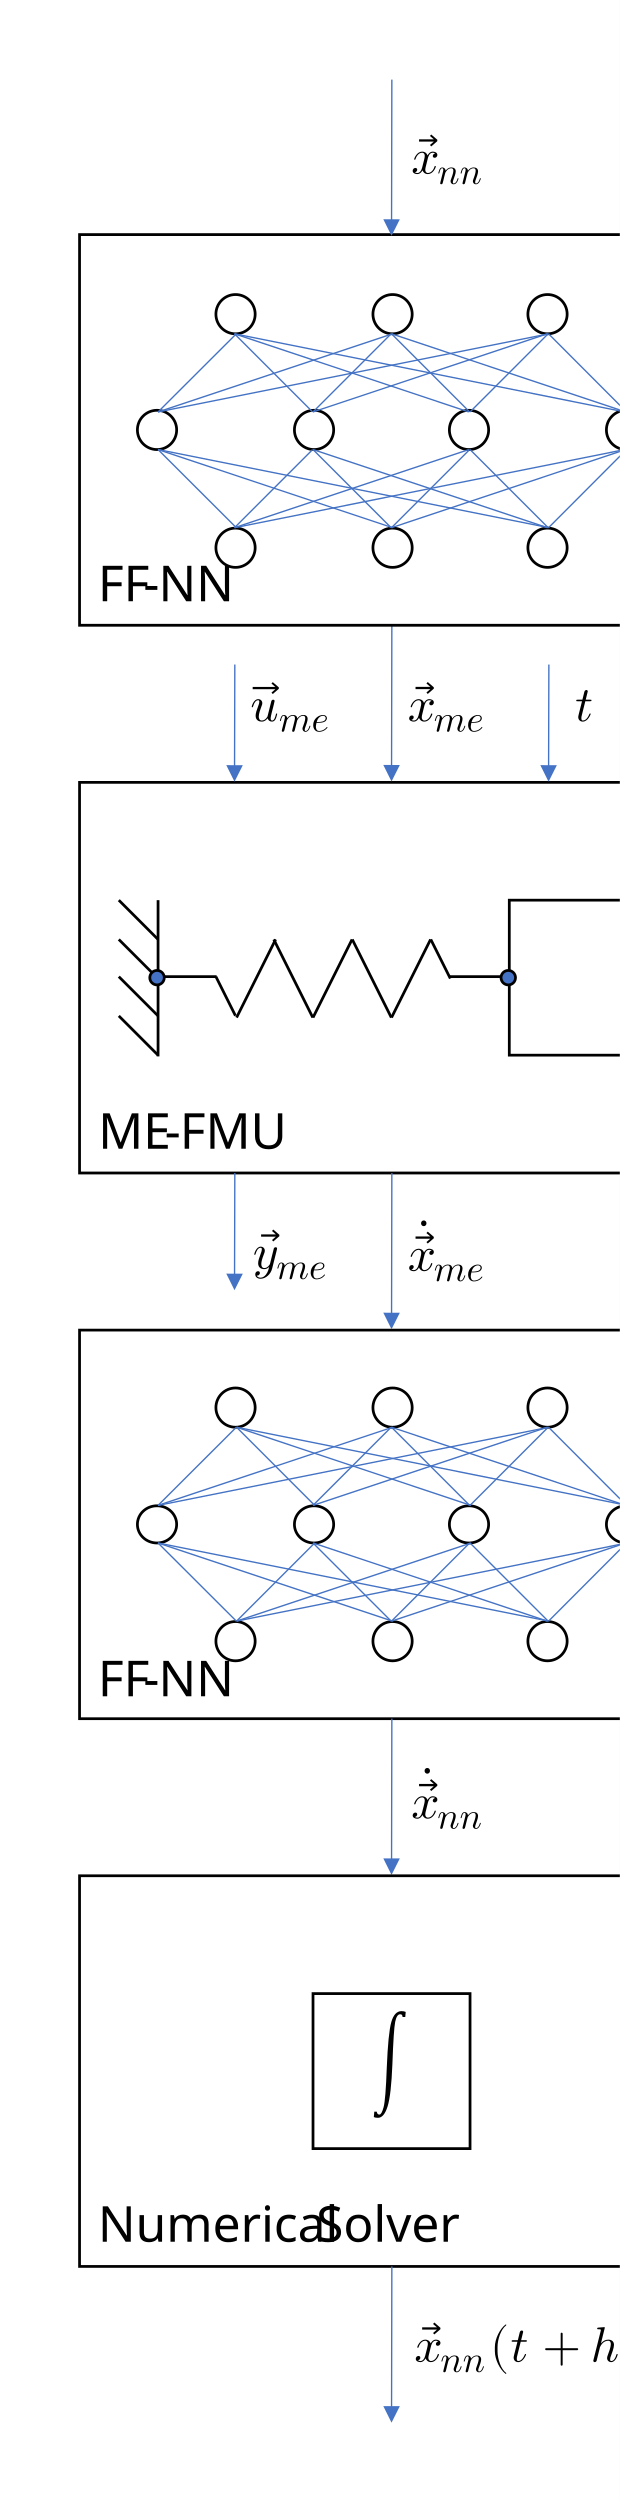
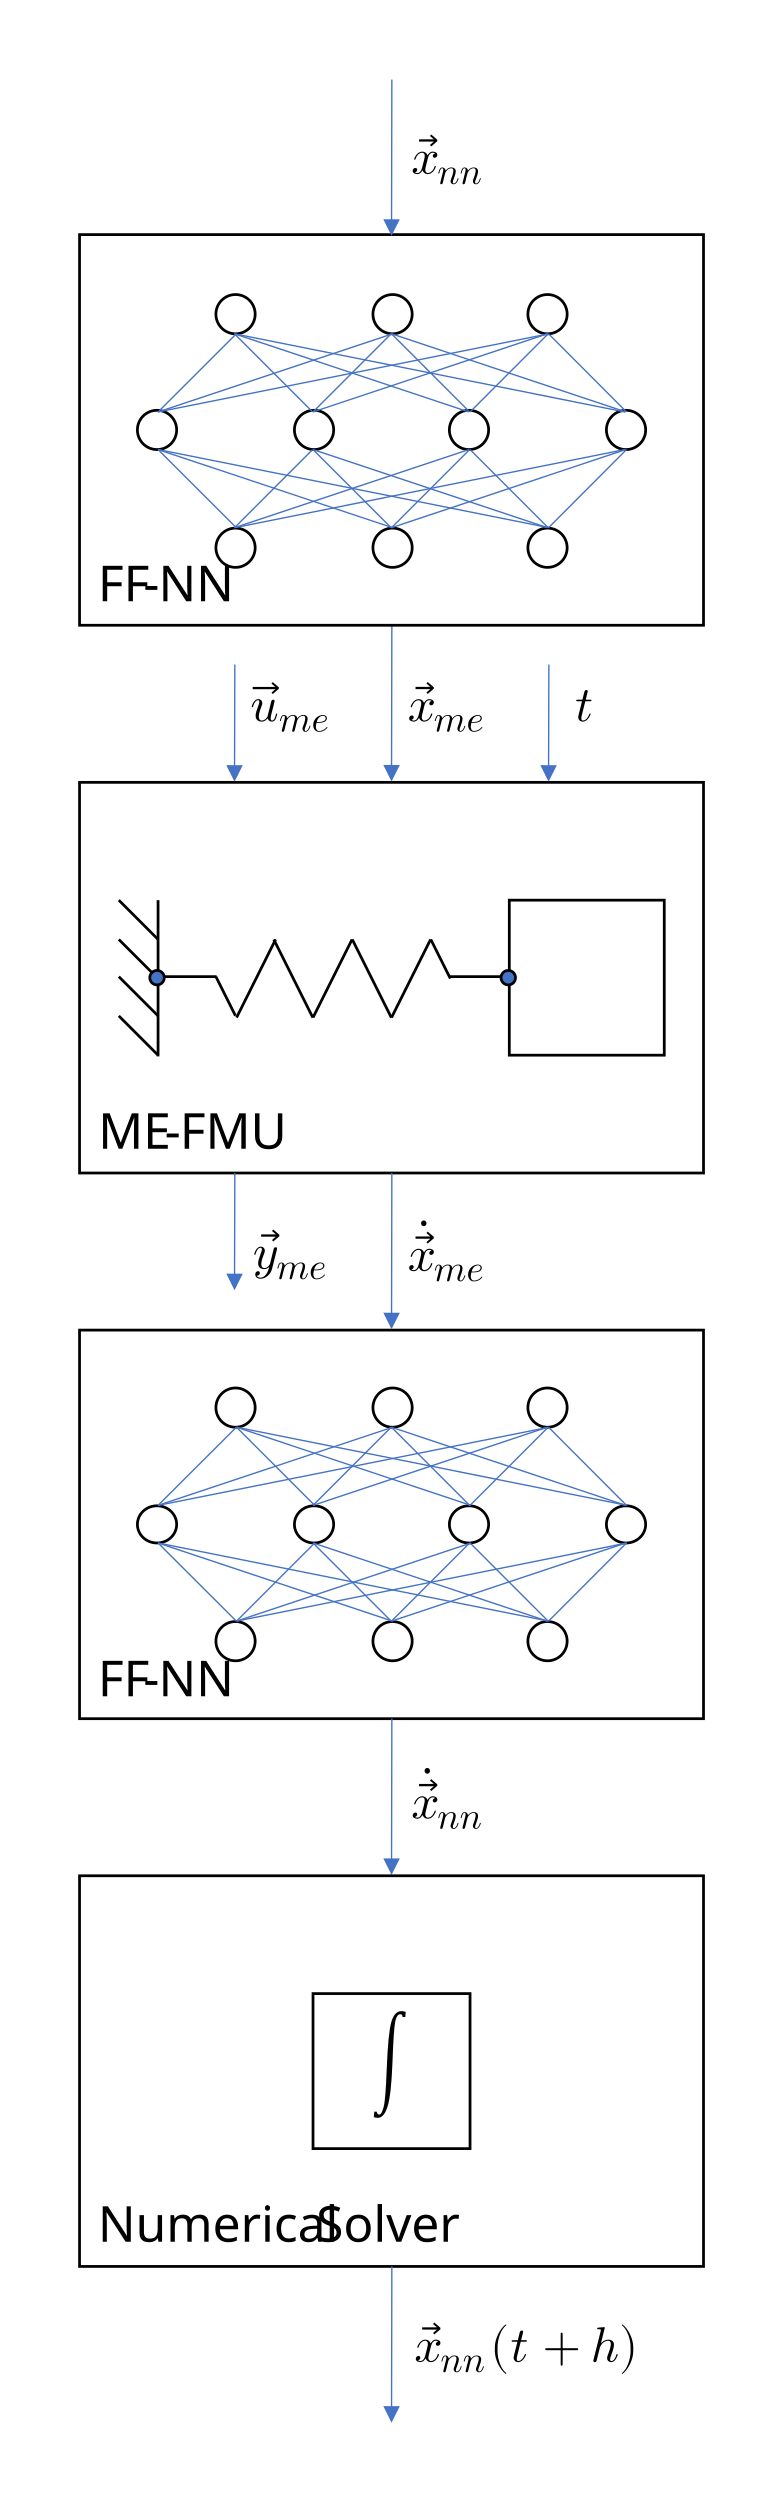
- <svg xmlns="http://www.w3.org/2000/svg" width="300" height="1210" overflow="hidden">
+ <svg xmlns="http://www.w3.org/2000/svg" width="378" height="1210" overflow="hidden">
  <defs>
    <clipPath id="clip0">
      <rect x="0" y="0" width="378" height="1210" />
    </clipPath>
  </defs>
  <g clip-path="url(#clip0)">
    <rect x="0" y="0" width="378" height="1210.5" fill="#FFFFFF" />
    <rect x="38.5" y="378.657" width="302" height="189.078" stroke="#000000" stroke-width="1.333" stroke-miterlimit="8" fill="#FFFFFF" />
    <text font-family="Calibri,Calibri_MSFontService,sans-serif" font-weight="400" font-size="24" transform="matrix(1 0 0 1.00041 47.55 556)">ME<tspan font-size="24" x="32.167" y="0">-</tspan>
      <tspan font-size="24" x="39.5" y="0">FMU</tspan>
    </text>
    <path d="M76.5 472.695 104.847 472.695" stroke="#000000" stroke-width="1.333" stroke-miterlimit="8" fill="none" fill-rule="evenodd" />
    <path d="M104.5 472.695 113.949 491.601" stroke="#000000" stroke-width="1.333" stroke-miterlimit="8" fill="none" fill-rule="evenodd" />
    <path d="M76.5 435.68 76.5 511.302" stroke="#000000" stroke-width="1.333" stroke-miterlimit="8" fill="none" fill-rule="evenodd" />
    <path d="M57.5 435.68 76.398 454.586" stroke="#000000" stroke-width="1.333" stroke-miterlimit="8" fill="none" fill-rule="evenodd" />
    <rect x="246.5" y="435.68" width="75" height="75.031" stroke="#000000" stroke-width="1.333" stroke-miterlimit="8" fill="#FFFFFF" />
    <path d="M57.5 454.688 76.398 473.593" stroke="#000000" stroke-width="1.333" stroke-miterlimit="8" fill="none" fill-rule="evenodd" />
    <path d="M57.5 472.695 76.398 491.601" stroke="#000000" stroke-width="1.333" stroke-miterlimit="8" fill="none" fill-rule="evenodd" />
    <path d="M57.5 491.703 76.398 510.609" stroke="#000000" stroke-width="1.333" stroke-miterlimit="8" fill="none" fill-rule="evenodd" />
    <path d="M217.5 472.695 245.846 472.695" stroke="#000000" stroke-width="1.333" stroke-miterlimit="8" fill="none" fill-rule="evenodd" />
    <path d="M217.949 473.593 208.5 454.688" stroke="#000000" stroke-width="1.333" stroke-miterlimit="8" fill="none" fill-rule="evenodd" />
    <path d="M0 0 18.898 37.795" stroke="#000000" stroke-width="1.333" stroke-miterlimit="8" fill="none" fill-rule="evenodd" transform="matrix(-1 0 0 1.00041 133.398 454.688)" />
    <path d="M132.5 454.688 151.398 492.499" stroke="#000000" stroke-width="1.333" stroke-miterlimit="8" fill="none" fill-rule="evenodd" />
    <path d="M0 0 18.898 37.795" stroke="#000000" stroke-width="1.333" stroke-miterlimit="8" fill="none" fill-rule="evenodd" transform="matrix(-1 0 0 1.00041 170.398 454.688)" />
    <path d="M170.5 454.688 189.398 492.499" stroke="#000000" stroke-width="1.333" stroke-miterlimit="8" fill="none" fill-rule="evenodd" />
    <path d="M0 0 18.898 37.795" stroke="#000000" stroke-width="1.333" stroke-miterlimit="8" fill="none" fill-rule="evenodd" transform="matrix(-1 0 0 1.00041 208.398 454.688)" />
    <path d="M72.5 473.196C72.5 471.262 74.067 469.694 76 469.694 77.933 469.694 79.5 471.262 79.5 473.196 79.5 475.129 77.933 476.697 76 476.697 74.067 476.697 72.5 475.129 72.5 473.196Z" stroke="#000000" stroke-width="1.333" stroke-miterlimit="8" fill="#4472C4" fill-rule="evenodd" />
    <path d="M242.5 473.196C242.5 471.262 244.067 469.694 246 469.694 247.933 469.694 249.5 471.262 249.5 473.196 249.5 475.129 247.933 476.697 246 476.697 244.067 476.697 242.5 475.129 242.5 473.196Z" stroke="#000000" stroke-width="1.333" stroke-miterlimit="8" fill="#4472C4" fill-rule="evenodd" />
    <rect x="38.5" y="643.766" width="302" height="188.078" stroke="#000000" stroke-width="1.333" stroke-miterlimit="8" fill="#FFFFFF" />
    <text font-family="Calibri,Calibri_MSFontService,sans-serif" font-weight="400" font-size="24" transform="matrix(1 0 0 1.00041 47.3953 821)">FF<tspan font-size="24" x="22" y="0">-</tspan>
      <tspan font-size="24" x="29.333" y="0">NN</tspan>
    </text>
    <path d="M180.5 681.282C180.5 676.033 184.753 671.778 190 671.778 195.247 671.778 199.5 676.033 199.5 681.282 199.5 686.53 195.247 690.786 190 690.786 184.753 690.786 180.5 686.53 180.5 681.282Z" stroke="#000000" stroke-width="1.333" stroke-miterlimit="8" fill="#FFFFFF" fill-rule="evenodd" />
    <path d="M255.5 681.282C255.5 676.033 259.753 671.778 265 671.778 270.247 671.778 274.5 676.033 274.5 681.282 274.5 686.53 270.247 690.786 265 690.786 259.753 690.786 255.5 686.53 255.5 681.282Z" stroke="#000000" stroke-width="1.333" stroke-miterlimit="8" fill="#FFFFFF" fill-rule="evenodd" />
    <path d="M104.5 681.282C104.5 676.033 108.753 671.778 114 671.778 119.247 671.778 123.5 676.033 123.5 681.282 123.5 686.53 119.247 690.786 114 690.786 108.753 690.786 104.5 686.53 104.5 681.282Z" stroke="#000000" stroke-width="1.333" stroke-miterlimit="8" fill="#FFFFFF" fill-rule="evenodd" />
    <path d="M142.5 737.805C142.5 732.832 146.753 728.801 152 728.801 157.247 728.801 161.5 732.832 161.5 737.805 161.5 742.778 157.247 746.809 152 746.809 146.753 746.809 142.5 742.778 142.5 737.805Z" stroke="#000000" stroke-width="1.333" stroke-miterlimit="8" fill="#FFFFFF" fill-rule="evenodd" />
    <path d="M217.5 737.805C217.5 732.832 221.753 728.801 227 728.801 232.247 728.801 236.5 732.832 236.5 737.805 236.5 742.778 232.247 746.809 227 746.809 221.753 746.809 217.5 742.778 217.5 737.805Z" stroke="#000000" stroke-width="1.333" stroke-miterlimit="8" fill="#FFFFFF" fill-rule="evenodd" />
    <path d="M104.5 794.328C104.5 789.079 108.753 784.824 114 784.824 119.247 784.824 123.5 789.079 123.5 794.328 123.5 799.577 119.247 803.832 114 803.832 108.753 803.832 104.5 799.577 104.5 794.328Z" stroke="#000000" stroke-width="1.333" stroke-miterlimit="8" fill="#FFFFFF" fill-rule="evenodd" />
    <path d="M180.5 794.328C180.5 789.079 184.753 784.824 190 784.824 195.247 784.824 199.5 789.079 199.5 794.328 199.5 799.577 195.247 803.832 190 803.832 184.753 803.832 180.5 799.577 180.5 794.328Z" stroke="#000000" stroke-width="1.333" stroke-miterlimit="8" fill="#FFFFFF" fill-rule="evenodd" />
    <path d="M255.5 794.328C255.5 789.079 259.753 784.824 265 784.824 270.247 784.824 274.5 789.079 274.5 794.328 274.5 799.577 270.247 803.832 265 803.832 259.753 803.832 255.5 799.577 255.5 794.328Z" stroke="#000000" stroke-width="1.333" stroke-miterlimit="8" fill="#FFFFFF" fill-rule="evenodd" />
    <path d="M114.5 690.786 152.295 728.596" stroke="#4472C4" stroke-width="0.667" stroke-miterlimit="8" fill="none" fill-rule="evenodd" />
    <path d="M0 0 37.795 37.795" stroke="#4472C4" stroke-width="0.667" stroke-miterlimit="8" fill="none" fill-rule="evenodd" transform="matrix(-1 0 0 1.00041 189.295 690.786)" />
    <path d="M0 0 37.795 37.795" stroke="#4472C4" stroke-width="0.667" stroke-miterlimit="8" fill="none" fill-rule="evenodd" transform="matrix(-1 0 0 1.00041 265.295 690.786)" />
    <path d="M293.5 737.805C293.5 732.832 297.753 728.801 303 728.801 308.247 728.801 312.5 732.832 312.5 737.805 312.5 742.778 308.247 746.809 303 746.809 297.753 746.809 293.5 742.778 293.5 737.805Z" stroke="#000000" stroke-width="1.333" stroke-miterlimit="8" fill="#FFFFFF" fill-rule="evenodd" />
    <path d="M66.5 737.805C66.5 732.832 70.753 728.801 76 728.801 81.247 728.801 85.5 732.832 85.5 737.805 85.5 742.778 81.247 746.809 76 746.809 70.753 746.809 66.5 742.778 66.5 737.805Z" stroke="#000000" stroke-width="1.333" stroke-miterlimit="8" fill="#FFFFFF" fill-rule="evenodd" />
    <path d="M189.5 690.786 227.295 728.596" stroke="#4472C4" stroke-width="0.667" stroke-miterlimit="8" fill="none" fill-rule="evenodd" />
    <path d="M265.5 690.786 303.218 728.596" stroke="#4472C4" stroke-width="0.667" stroke-miterlimit="8" fill="none" fill-rule="evenodd" />
    <path d="M0 0 37.718 37.795" stroke="#4472C4" stroke-width="0.667" stroke-miterlimit="8" fill="none" fill-rule="evenodd" transform="matrix(1 0 0 -1.00041 265.5 784.62)" />
    <path d="M265.295 784.62 227.5 746.809" stroke="#4472C4" stroke-width="0.667" stroke-miterlimit="8" fill="none" fill-rule="evenodd" />
    <path d="M0 0 37.873 37.795" stroke="#4472C4" stroke-width="0.667" stroke-miterlimit="8" fill="none" fill-rule="evenodd" transform="matrix(1 0 0 -1.00041 76.5001 728.596)" />
    <path d="M227.886 728.596 114.5 690.785" stroke="#4472C4" stroke-width="0.667" stroke-miterlimit="8" fill="none" fill-rule="evenodd" />
    <path d="M303.399 728.596 114.5 690.785" stroke="#4472C4" stroke-width="0.667" stroke-miterlimit="8" fill="none" fill-rule="evenodd" />
    <path d="M0 0 113.463 37.795" stroke="#4472C4" stroke-width="0.667" stroke-miterlimit="8" fill="none" fill-rule="evenodd" transform="matrix(-1 0 0 1.00041 189.963 690.786)" />
    <path d="M189.5 690.786 302.809 728.596" stroke="#4472C4" stroke-width="0.667" stroke-miterlimit="8" fill="none" fill-rule="evenodd" />
    <path d="M0 0 113.386 37.795" stroke="#4472C4" stroke-width="0.667" stroke-miterlimit="8" fill="none" fill-rule="evenodd" transform="matrix(-1 0 0 1.00041 264.886 690.786)" />
    <path d="M0 0 189.054 37.795" stroke="#4472C4" stroke-width="0.667" stroke-miterlimit="8" fill="none" fill-rule="evenodd" transform="matrix(-1 0 0 1.00041 265.554 690.786)" />
    <path d="M0 0 113.308 37.795" stroke="#4472C4" stroke-width="0.667" stroke-miterlimit="8" fill="none" fill-rule="evenodd" transform="matrix(1 0 0 -1.00041 189.5 784.62)" />
    <path d="M0 0 188.899 37.795" stroke="#4472C4" stroke-width="0.667" stroke-miterlimit="8" fill="none" fill-rule="evenodd" transform="matrix(1 0 0 -1.00041 114.5 784.62)" />
    <path d="M0 0 37.795 37.795" stroke="#4472C4" stroke-width="0.667" stroke-miterlimit="8" fill="none" fill-rule="evenodd" transform="matrix(1 0 0 -1.00041 189.5 784.62)" />
    <path d="M0 0 113.386 37.795" stroke="#4472C4" stroke-width="0.667" stroke-miterlimit="8" fill="none" fill-rule="evenodd" transform="matrix(1 0 0 -1.00041 114.5 784.62)" />
    <path d="M264.886 784.62 151.5 746.809" stroke="#4472C4" stroke-width="0.667" stroke-miterlimit="8" fill="none" fill-rule="evenodd" />
    <path d="M189.295 784.62 151.5 746.809" stroke="#4472C4" stroke-width="0.667" stroke-miterlimit="8" fill="none" fill-rule="evenodd" />
    <path d="M0 0 37.795 37.795" stroke="#4472C4" stroke-width="0.667" stroke-miterlimit="8" fill="none" fill-rule="evenodd" transform="matrix(1 0 0 -1.00041 114.5 784.62)" />
    <path d="M114.373 784.62 76.5 746.809" stroke="#4472C4" stroke-width="0.667" stroke-miterlimit="8" fill="none" fill-rule="evenodd" />
    <path d="M189.963 784.62 76.5 746.809" stroke="#4472C4" stroke-width="0.667" stroke-miterlimit="8" fill="none" fill-rule="evenodd" />
    <path d="M265.554 784.62 76.5 746.809" stroke="#4472C4" stroke-width="0.667" stroke-miterlimit="8" fill="none" fill-rule="evenodd" />
    <path d="M0.333-0.001 0.474 68.923-0.192 68.925-0.333 0.001ZM4.138 67.582 0.155 75.591-3.862 67.599Z" fill="#4472C4" transform="matrix(-1 0 0 1.00041 189.655 567.735)" />
    <text font-family="Cambria Math,Cambria Math_MSFontService,sans-serif" font-weight="400" font-size="24" transform="matrix(1 0 0 1.00041 197.33 615)">𝑥</text>
    <path d="M8.836-15.668 5.895-13.125 5.273-13.828 7.148-15.457 0-15.457 0-16.559 7.148-16.559 5.273-18.188 5.895-18.891 8.836-16.348Z" transform="matrix(1 0 0 1.00041 201.123 615)" />
    <path d="M-3.375-13.535C-3.75-13.535-4.062-13.666-4.312-13.928-4.562-14.19-4.688-14.52-4.688-14.918-4.688-15.316-4.562-15.646-4.312-15.908-4.062-16.17-3.75-16.301-3.375-16.301-3.008-16.301-2.699-16.17-2.449-15.908-2.199-15.646-2.074-15.316-2.074-14.918-2.074-14.52-2.199-14.19-2.449-13.928-2.699-13.666-3.008-13.535-3.375-13.535Z" transform="matrix(1 0 0 1.00041 208.483 607)" />
    <text font-family="Cambria Math,Cambria Math_MSFontService,sans-serif" font-weight="400" font-size="18" transform="matrix(1 0 0 1.00041 209.93 620)">𝑚𝑒</text>
    <path d="M0.333-0.001 0.47 50.025-0.197 50.027-0.333 0.001ZM4.133 48.682 0.155 56.693-3.867 48.704Z" fill="#4472C4" transform="matrix(-1 0 0 1.00041 113.655 321.633)" />
    <text font-family="Cambria Math,Cambria Math_MSFontService,sans-serif" font-weight="400" font-size="24" transform="matrix(1 0 0 1.00041 121.126 349)">𝑢</text>
    <path d="M18.628 4.119 21.569 6.662 21.569 7.342 18.628 9.885 18.007 9.181 19.882 7.552 15.945 7.552 12.733 7.552 8.913 7.552 8.913 6.451 12.733 6.451 15.945 6.451 19.882 6.451 18.007 4.822Z" fill-rule="evenodd" transform="matrix(1 0 0 1.00041 113.386 326.027)" />
    <text font-family="Cambria Math,Cambria Math_MSFontService,sans-serif" font-weight="400" font-size="18" transform="matrix(1 0 0 1.00041 134.959 354)">𝑚𝑒</text>
    <path d="M0.333-0.001 0.47 50.025-0.197 50.027-0.333 0.001ZM4.133 48.682 0.155 56.693-3.867 48.704Z" fill="#4472C4" transform="matrix(-1 0 0 1.00041 265.655 321.633)" />
    <text font-family="Cambria Math,Cambria Math_MSFontService,sans-serif" font-weight="400" font-size="24" transform="matrix(1 0 0 1.00041 278.354 349)">𝑡</text>
    <path d="M0.333-0.001 0.474 68.923-0.192 68.925-0.333 0.001ZM4.138 67.582 0.155 75.591-3.862 67.599Z" fill="#4472C4" transform="matrix(-1 0 0 1.00041 189.655 302.625)" />
    <text font-family="Cambria Math,Cambria Math_MSFontService,sans-serif" font-weight="400" font-size="24" transform="matrix(1 0 0 1.00041 197.33 349)">𝑥</text>
    <path d="M8.836-15.668 5.895-13.125 5.273-13.828 7.148-15.457 0-15.457 0-16.559 7.148-16.559 5.273-18.188 5.895-18.891 8.836-16.348Z" transform="matrix(1 0 0 1.00041 201.123 349)" />
    <text font-family="Cambria Math,Cambria Math_MSFontService,sans-serif" font-weight="400" font-size="18" transform="matrix(1 0 0 1.00041 209.93 354)">𝑚𝑒</text>
    <path d="M0.333-0.001 0.474 68.923-0.192 68.925-0.333 0.001ZM4.138 67.582 0.155 75.591-3.862 67.599Z" fill="#4472C4" transform="matrix(-1 0 0 1.00041 189.655 831.844)" />
    <text font-family="Cambria Math,Cambria Math_MSFontService,sans-serif" font-weight="400" font-size="24" transform="matrix(1 0 0 1.00041 199.03 880)">𝑥</text>
    <path d="M8.836-15.668 5.895-13.125 5.273-13.828 7.148-15.457 0-15.457 0-16.559 7.148-16.559 5.273-18.188 5.895-18.891 8.836-16.348Z" transform="matrix(1 0 0 1.00041 202.823 880)" />
    <path d="M-3.375-13.535C-3.75-13.535-4.062-13.666-4.312-13.928-4.562-14.19-4.688-14.52-4.688-14.918-4.688-15.316-4.562-15.646-4.312-15.908-4.062-16.17-3.75-16.301-3.375-16.301-3.008-16.301-2.699-16.17-2.449-15.908-2.199-15.646-2.074-15.316-2.074-14.918-2.074-14.52-2.199-14.19-2.449-13.928-2.699-13.666-3.008-13.535-3.375-13.535Z" transform="matrix(1 0 0 1.00041 210.183 872)" />
    <text font-family="Cambria Math,Cambria Math_MSFontService,sans-serif" font-weight="400" font-size="18" transform="matrix(1 0 0 1.00041 211.63 885)">𝑛𝑛</text>
    <rect x="38.5" y="907.875" width="302" height="189.078" stroke="#000000" stroke-width="1.333" stroke-miterlimit="8" fill="#FFFFFF" />
    <text font-family="Calibri,Calibri_MSFontService,sans-serif" font-weight="400" font-size="24" transform="matrix(1 0 0 1.00041 47.3953 1085)">Numerical<tspan font-size="24" x="105.633" y="0">Solver</tspan>
    </text>
    <rect x="151.5" y="964.899" width="76" height="75.031" stroke="#000000" stroke-width="1.333" stroke-miterlimit="8" fill="#FFFFFF" />
    <text font-family="Cambria Math,Cambria Math_MSFontService,sans-serif" font-weight="400" font-size="24" transform="matrix(1 0 0 1.00041 147.701 1006)">
      <tspan font-size="24" x="5.333" y="0"> </tspan>
      <tspan font-size="24" x="10.667" y="0"> </tspan>
      <tspan font-size="24" x="16" y="0"> </tspan>
      <tspan font-size="24" x="21.333" y="0"> </tspan>
      <tspan font-size="24" x="26.667" y="0"> </tspan>
    </text>
    <path d="M16.441-29.766 15.141-29.766C15.117-30.195 15.023-30.521 14.859-30.744 14.695-30.967 14.395-31.078 13.957-31.078 12.863-31.078 12.066-29.848 11.566-27.387 11.066-24.926 10.617-18.133 10.219-7.008 9.82 3 9.045 9.84 7.893 13.512 6.74 17.184 5.184 19.02 3.223 19.02 2.824 19.02 2.457 18.988 2.121 18.926 1.785 18.863 1.488 18.762 1.23 18.621L1.453 16.055 2.637 16.055C2.754 16.57 2.906 16.932 3.094 17.139 3.281 17.346 3.566 17.449 3.949 17.449 4.652 17.449 5.328 16.234 5.977 13.805 6.625 11.375 7.133 5.02 7.5-5.262 7.953-16.418 8.682-23.764 9.686-27.299 10.69-30.834 12.352-32.602 14.672-32.602 15.086-32.602 15.463-32.565 15.803-32.49 16.143-32.416 16.43-32.324 16.664-32.215Z" transform="matrix(1 0 0 1.00041 179.701 1006)" />
    <path d="M0.333-0.001 0.474 68.923-0.192 68.925-0.333 0.001ZM4.138 67.582 0.155 75.591-3.862 67.599Z" fill="#4472C4" transform="matrix(-1 0 0 1.00041 189.655 1096.95)" />
    <text font-family="Cambria Math,Cambria Math_MSFontService,sans-serif" font-weight="400" font-size="24" transform="matrix(1 0 0 1.00041 200.53 1143)">𝑥</text>
    <path d="M8.836-15.668 5.895-13.125 5.273-13.828 7.148-15.457 0-15.457 0-16.559 7.148-16.559 5.273-18.188 5.895-18.891 8.836-16.348Z" transform="matrix(1 0 0 1.00041 204.323 1143)" />
    <text font-family="Cambria Math,Cambria Math_MSFontService,sans-serif" font-weight="400" font-size="18" transform="matrix(1 0 0 1.00041 213.13 1148)">𝑛𝑛<tspan font-size="24" x="23.96" y="-4.998">(</tspan>
      <tspan font-size="24" x="33.96" y="-4.998">𝑡</tspan>
      <tspan font-size="24" x="49.38" y="-4.998">+</tspan>
      <tspan font-size="24" x="72.713" y="-4.998">ℎ</tspan>
      <tspan font-size="24" x="86.46" y="-4.998">)</tspan>
    </text>
    <rect x="38.5" y="113.547" width="302" height="189.078" stroke="#000000" stroke-width="1.333" stroke-miterlimit="8" fill="#FFFFFF" />
    <text font-family="Calibri,Calibri_MSFontService,sans-serif" font-weight="400" font-size="24" transform="matrix(1 0 0 1.00041 47.3953 291)">FF<tspan font-size="24" x="22" y="0">-</tspan>
      <tspan font-size="24" x="29.333" y="0">NN</tspan>
    </text>
    <path d="M0.333-0.001 0.474 68.923-0.192 68.925-0.333 0.001ZM4.138 67.582 0.155 75.591-3.862 67.599Z" fill="#4472C4" transform="matrix(-1 0 0 1.00041 189.655 38.516)" />
    <text font-family="Cambria Math,Cambria Math_MSFontService,sans-serif" font-weight="400" font-size="24" transform="matrix(1 0 0 1.00041 199.03 84)">𝑥</text>
    <path d="M8.836-15.668 5.895-13.125 5.273-13.828 7.148-15.457 0-15.457 0-16.559 7.148-16.559 5.273-18.188 5.895-18.891 8.836-16.348Z" transform="matrix(1 0 0 1.00041 202.823 84)" />
    <text font-family="Cambria Math,Cambria Math_MSFontService,sans-serif" font-weight="400" font-size="18" transform="matrix(1 0 0 1.00041 211.63 89)">𝑛𝑛</text>
    <path d="M180.5 152.063C180.5 146.814 184.753 142.559 190 142.559 195.247 142.559 199.5 146.814 199.5 152.063 199.5 157.312 195.247 161.567 190 161.567 184.753 161.567 180.5 157.312 180.5 152.063Z" stroke="#000000" stroke-width="1.333" stroke-miterlimit="8" fill="#FFFFFF" fill-rule="evenodd" />
    <path d="M255.5 152.063C255.5 146.814 259.753 142.559 265 142.559 270.247 142.559 274.5 146.814 274.5 152.063 274.5 157.312 270.247 161.567 265 161.567 259.753 161.567 255.5 157.312 255.5 152.063Z" stroke="#000000" stroke-width="1.333" stroke-miterlimit="8" fill="#FFFFFF" fill-rule="evenodd" />
    <path d="M104.5 152.063C104.5 146.814 108.753 142.559 114 142.559 119.247 142.559 123.5 146.814 123.5 152.063 123.5 157.312 119.247 161.567 114 161.567 108.753 161.567 104.5 157.312 104.5 152.063Z" stroke="#000000" stroke-width="1.333" stroke-miterlimit="8" fill="#FFFFFF" fill-rule="evenodd" />
    <path d="M142.5 208.086C142.5 202.837 146.753 198.582 152 198.582 157.247 198.582 161.5 202.837 161.5 208.086 161.5 213.335 157.247 217.59 152 217.59 146.753 217.59 142.5 213.335 142.5 208.086Z" stroke="#000000" stroke-width="1.333" stroke-miterlimit="8" fill="#FFFFFF" fill-rule="evenodd" />
    <path d="M217.5 208.086C217.5 202.837 221.753 198.582 227 198.582 232.247 198.582 236.5 202.837 236.5 208.086 236.5 213.335 232.247 217.59 227 217.59 221.753 217.59 217.5 213.335 217.5 208.086Z" stroke="#000000" stroke-width="1.333" stroke-miterlimit="8" fill="#FFFFFF" fill-rule="evenodd" />
    <path d="M104.5 265.11C104.5 259.861 108.753 255.606 114 255.606 119.247 255.606 123.5 259.861 123.5 265.11 123.5 270.358 119.247 274.614 114 274.614 108.753 274.614 104.5 270.358 104.5 265.11Z" stroke="#000000" stroke-width="1.333" stroke-miterlimit="8" fill="#FFFFFF" fill-rule="evenodd" />
    <path d="M180.5 265.11C180.5 259.861 184.753 255.606 190 255.606 195.247 255.606 199.5 259.861 199.5 265.11 199.5 270.358 195.247 274.614 190 274.614 184.753 274.614 180.5 270.358 180.5 265.11Z" stroke="#000000" stroke-width="1.333" stroke-miterlimit="8" fill="#FFFFFF" fill-rule="evenodd" />
    <path d="M255.5 265.11C255.5 259.861 259.753 255.606 265 255.606 270.247 255.606 274.5 259.861 274.5 265.11 274.5 270.358 270.247 274.614 265 274.614 259.753 274.614 255.5 270.358 255.5 265.11Z" stroke="#000000" stroke-width="1.333" stroke-miterlimit="8" fill="#FFFFFF" fill-rule="evenodd" />
    <path d="M113.5 161.567 151.295 199.378" stroke="#4472C4" stroke-width="0.667" stroke-miterlimit="8" fill="none" fill-rule="evenodd" />
    <path d="M0 0 37.795 37.795" stroke="#4472C4" stroke-width="0.667" stroke-miterlimit="8" fill="none" fill-rule="evenodd" transform="matrix(-1 0 0 1.00041 189.295 161.567)" />
    <path d="M0 0 37.795 37.795" stroke="#4472C4" stroke-width="0.667" stroke-miterlimit="8" fill="none" fill-rule="evenodd" transform="matrix(-1 0 0 1.00041 265.295 161.567)" />
    <path d="M293.5 208.086C293.5 202.837 297.753 198.582 303 198.582 308.247 198.582 312.5 202.837 312.5 208.086 312.5 213.335 308.247 217.59 303 217.59 297.753 217.59 293.5 213.335 293.5 208.086Z" stroke="#000000" stroke-width="1.333" stroke-miterlimit="8" fill="#FFFFFF" fill-rule="evenodd" />
    <path d="M66.5 208.086C66.5 202.837 70.753 198.582 76 198.582 81.247 198.582 85.5 202.837 85.5 208.086 85.5 213.335 81.247 217.59 76 217.59 70.753 217.59 66.5 213.335 66.5 208.086Z" stroke="#000000" stroke-width="1.333" stroke-miterlimit="8" fill="#FFFFFF" fill-rule="evenodd" />
    <path d="M189.5 161.567 227.295 199.378" stroke="#4472C4" stroke-width="0.667" stroke-miterlimit="8" fill="none" fill-rule="evenodd" />
    <path d="M265.5 161.567 303.218 199.378" stroke="#4472C4" stroke-width="0.667" stroke-miterlimit="8" fill="none" fill-rule="evenodd" />
    <path d="M0 0 37.718 37.795" stroke="#4472C4" stroke-width="0.667" stroke-miterlimit="8" fill="none" fill-rule="evenodd" transform="matrix(1 0 0 -1.00041 265.5 255.401)" />
    <path d="M265.295 255.401 227.5 217.59" stroke="#4472C4" stroke-width="0.667" stroke-miterlimit="8" fill="none" fill-rule="evenodd" />
    <path d="M0 0 37.873 37.795" stroke="#4472C4" stroke-width="0.667" stroke-miterlimit="8" fill="none" fill-rule="evenodd" transform="matrix(1 0 0 -1.00041 76.5001 199.378)" />
    <path d="M226.886 199.378 113.5 161.567" stroke="#4472C4" stroke-width="0.667" stroke-miterlimit="8" fill="none" fill-rule="evenodd" />
    <path d="M302.399 199.378 113.5 161.567" stroke="#4472C4" stroke-width="0.667" stroke-miterlimit="8" fill="none" fill-rule="evenodd" />
    <path d="M0 0 113.463 37.795" stroke="#4472C4" stroke-width="0.667" stroke-miterlimit="8" fill="none" fill-rule="evenodd" transform="matrix(-1 0 0 1.00041 189.963 161.567)" />
    <path d="M189.5 161.567 302.809 199.378" stroke="#4472C4" stroke-width="0.667" stroke-miterlimit="8" fill="none" fill-rule="evenodd" />
    <path d="M0 0 113.386 37.795" stroke="#4472C4" stroke-width="0.667" stroke-miterlimit="8" fill="none" fill-rule="evenodd" transform="matrix(-1 0 0 1.00041 264.886 161.567)" />
    <path d="M0 0 189.054 37.795" stroke="#4472C4" stroke-width="0.667" stroke-miterlimit="8" fill="none" fill-rule="evenodd" transform="matrix(-1 0 0 1.00041 265.554 161.567)" />
    <path d="M0 0 113.308 37.795" stroke="#4472C4" stroke-width="0.667" stroke-miterlimit="8" fill="none" fill-rule="evenodd" transform="matrix(1 0 0 -1.00041 189.5 255.401)" />
    <path d="M0 0 188.899 37.795" stroke="#4472C4" stroke-width="0.667" stroke-miterlimit="8" fill="none" fill-rule="evenodd" transform="matrix(1 0 0 -1.00041 113.5 255.401)" />
    <path d="M0 0 37.795 37.795" stroke="#4472C4" stroke-width="0.667" stroke-miterlimit="8" fill="none" fill-rule="evenodd" transform="matrix(1 0 0 -1.00041 189.5 255.401)" />
    <path d="M0 0 113.386 37.795" stroke="#4472C4" stroke-width="0.667" stroke-miterlimit="8" fill="none" fill-rule="evenodd" transform="matrix(1 0 0 -1.00041 113.5 255.401)" />
    <path d="M264.886 255.401 151.5 217.59" stroke="#4472C4" stroke-width="0.667" stroke-miterlimit="8" fill="none" fill-rule="evenodd" />
    <path d="M189.295 255.401 151.5 217.59" stroke="#4472C4" stroke-width="0.667" stroke-miterlimit="8" fill="none" fill-rule="evenodd" />
    <path d="M0 0 37.795 37.795" stroke="#4472C4" stroke-width="0.667" stroke-miterlimit="8" fill="none" fill-rule="evenodd" transform="matrix(1 0 0 -1.00041 113.5 255.401)" />
    <path d="M114.373 255.401 76.5 217.59" stroke="#4472C4" stroke-width="0.667" stroke-miterlimit="8" fill="none" fill-rule="evenodd" />
    <path d="M189.963 255.401 76.5 217.59" stroke="#4472C4" stroke-width="0.667" stroke-miterlimit="8" fill="none" fill-rule="evenodd" />
    <path d="M265.554 255.401 76.5 217.59" stroke="#4472C4" stroke-width="0.667" stroke-miterlimit="8" fill="none" fill-rule="evenodd" />
    <path d="M0.333-0.001 0.47 50.025-0.197 50.027-0.333 0.001ZM4.133 48.682 0.155 56.693-3.867 48.704Z" fill="#4472C4" transform="matrix(-1 0 0 1.00041 113.655 567.735)" />
    <text font-family="Cambria Math,Cambria Math_MSFontService,sans-serif" font-weight="400" font-size="24" transform="matrix(1 0 0 1.00041 122.346 614)">𝑦</text>
    <path d="M8.836-15.668 5.895-13.125 5.273-13.828 7.148-15.457 0-15.457 0-16.559 7.148-16.559 5.273-18.188 5.895-18.891 8.836-16.348Z" transform="matrix(1 0 0 1.00041 126.372 614)" />
    <text font-family="Cambria Math,Cambria Math_MSFontService,sans-serif" font-weight="400" font-size="18" transform="matrix(1 0 0 1.00041 133.739 619)">𝑚𝑒</text>
  </g>
</svg>
